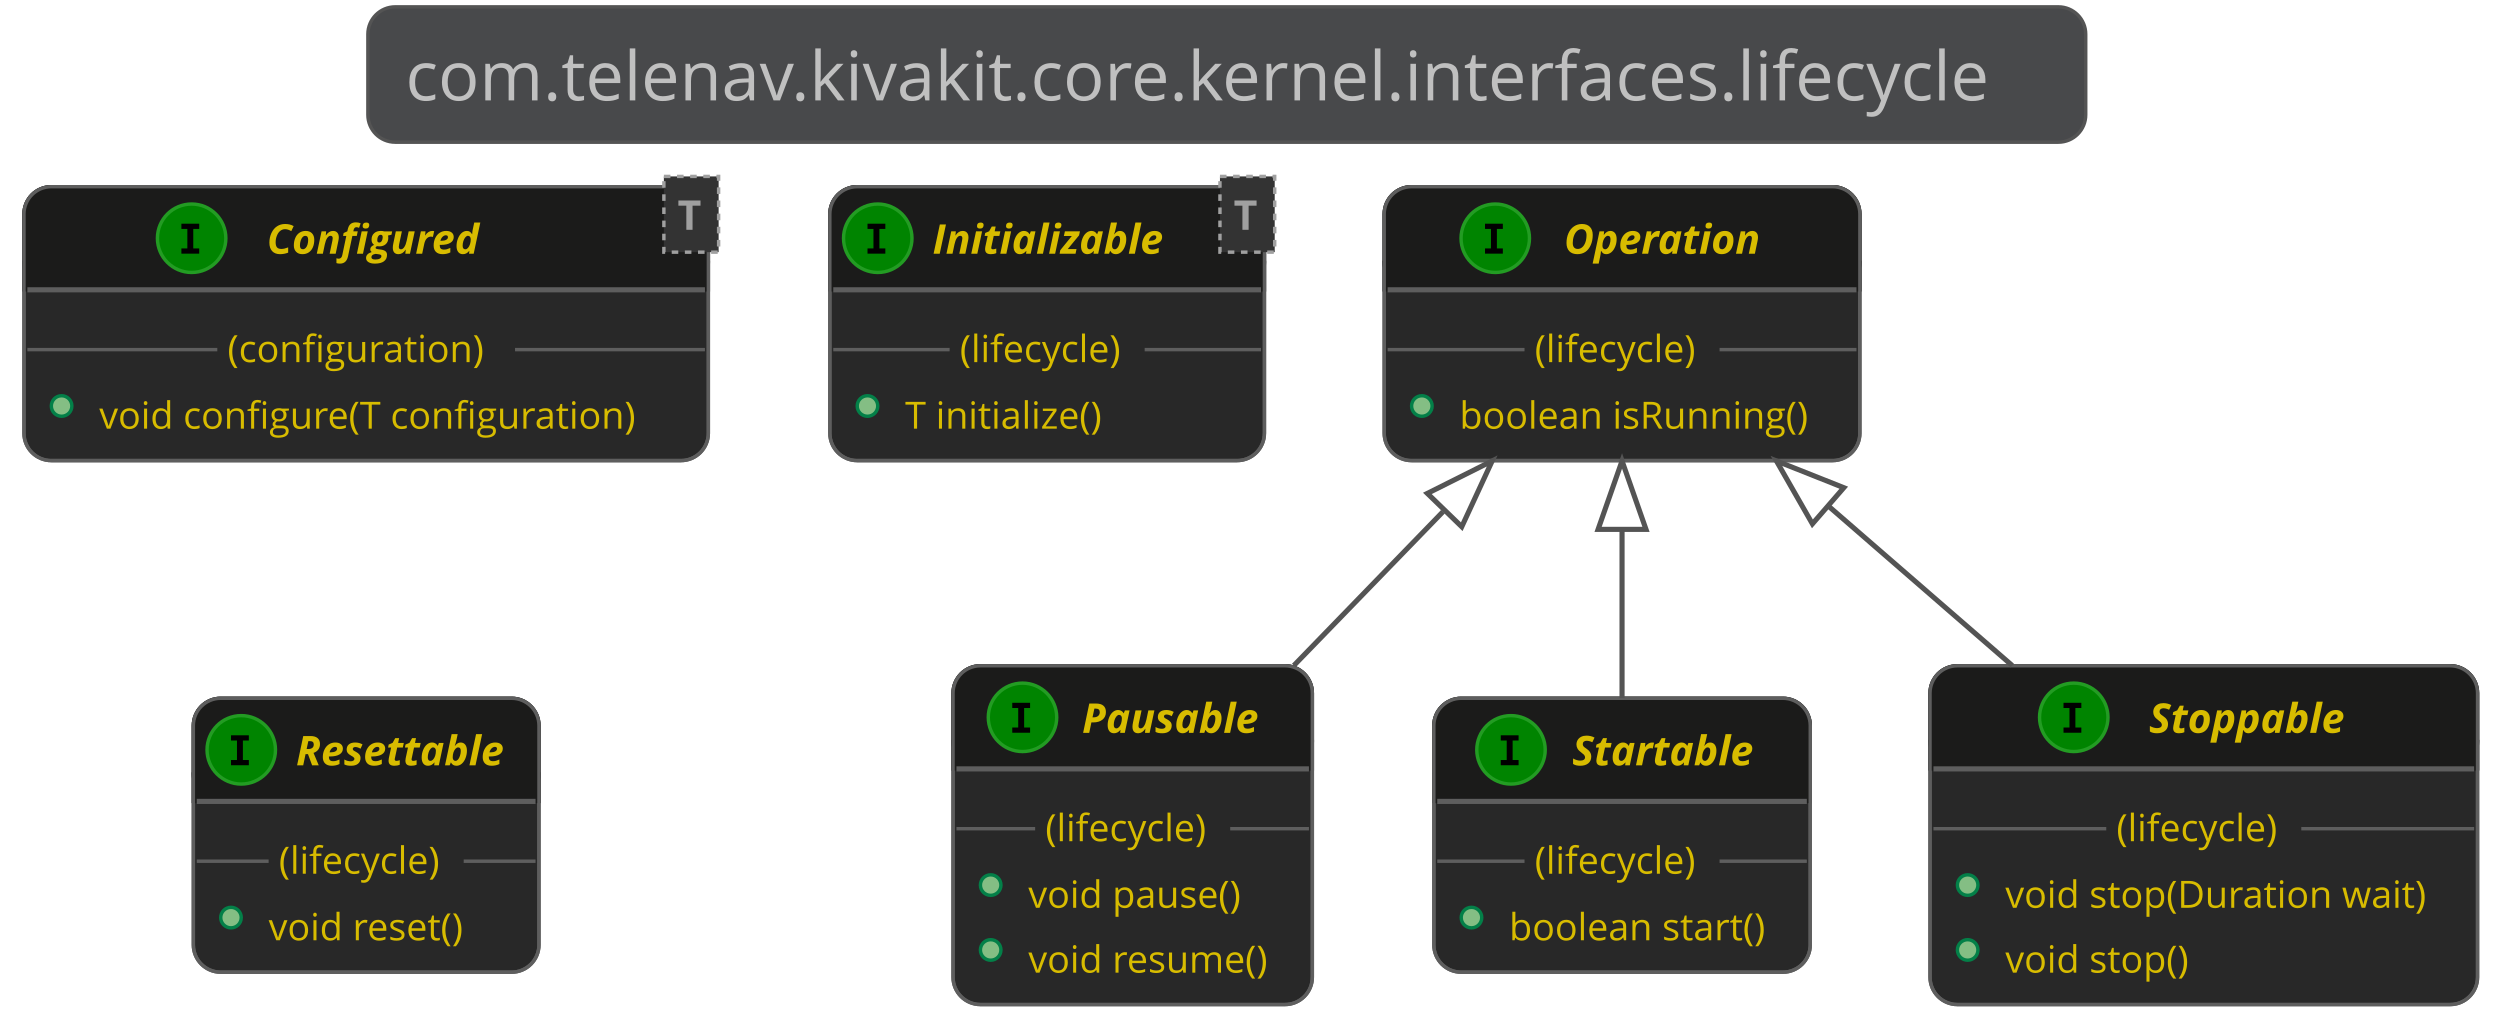
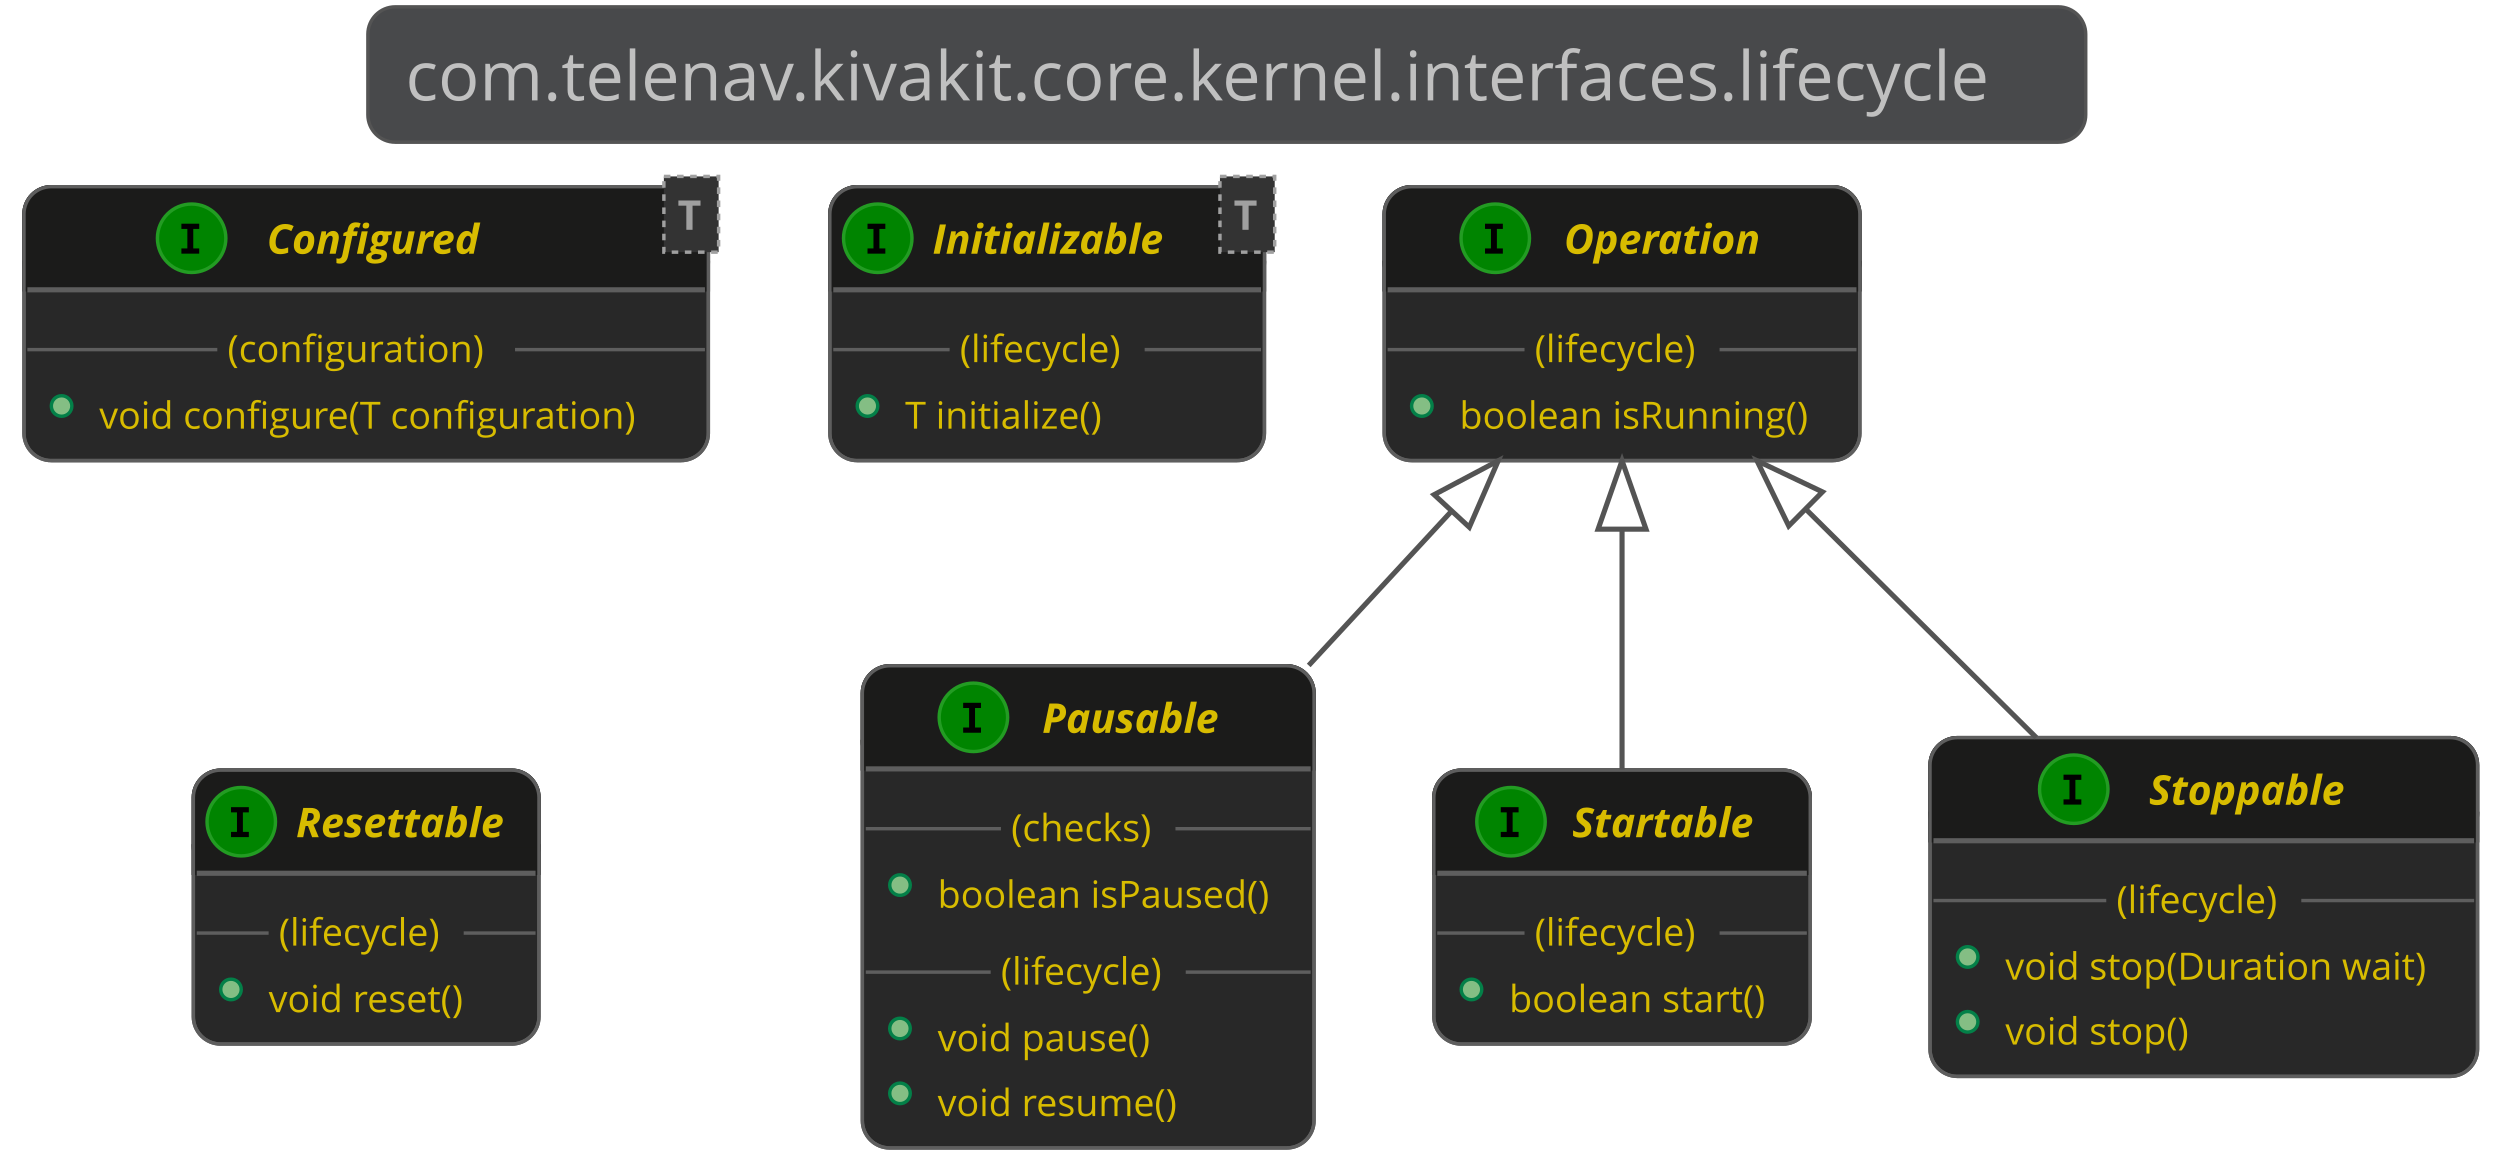
- <svg xmlns="http://www.w3.org/2000/svg" contentScriptType="application/ecmascript" contentStyleType="text/css" height="312.5px" preserveAspectRatio="none" style="width:761px;height:312px;background:#333333;" version="1.1" viewBox="0 0 761 312" width="761.458px" zoomAndPan="magnify">
+ <svg xmlns="http://www.w3.org/2000/svg" contentScriptType="application/ecmascript" contentStyleType="text/css" height="356.25px" preserveAspectRatio="none" style="width:761px;height:356px;background:#333333;" version="1.1" viewBox="0 0 761 356" width="761.458px" zoomAndPan="magnify">
  <defs />
  <g>
    <rect fill="#48494B" height="41.203" rx="8.333" ry="8.333" style="stroke:#545454;stroke-width:1.042;" width="522.917" x="111.979" y="2.083" />
    <text fill="#C0C0C0" font-family="Open Sans,Avenir,Nunito,Arial,Helvetica,SansSerif" font-size="20.833" lengthAdjust="spacing" textLength="500" x="123.438" y="30.558">com.telenav.kivakit.core.kernel.interfaces.lifecycle</text>
    <rect codeLine="6" fill="#282828" height="83.378" id="Configured" rx="8.333" ry="8.333" style="stroke:#5E5E5E;stroke-width:1.042;" width="208.333" x="7.292" y="56.828" />
    <rect fill="#1B1B1A" height="31.388" rx="8.333" ry="8.333" style="stroke:#1B1B1A;stroke-width:1.042;" width="208.333" x="7.292" y="56.828" />
    <rect fill="#1B1B1A" height="8.333" style="stroke:#1B1B1A;stroke-width:1.042;" width="208.333" x="7.292" y="79.883" />
    <rect codeLine="6" fill="none" height="83.378" id="Configured" rx="8.333" ry="8.333" style="stroke:#5E5E5E;stroke-width:1.042;" width="208.333" x="7.292" y="56.828" />
    <ellipse cx="58.333" cy="72.522" fill="#008400" rx="10.417" ry="10.417" style="stroke:#239C23;stroke-width:1.042;" />
    <path d="M55.217,69.684 L55.217,68.097 L60.642,68.097 L60.642,69.684 L58.83,69.684 L58.83,75.623 L60.642,75.623 L60.642,77.21 L55.217,77.21 L55.217,75.623 L57.029,75.623 L57.029,69.684 Z " fill="#000000" />
    <text fill="#D8BC00" font-family="Open Sans,Avenir,Nunito,Arial,Helvetica,SansSerif" font-size="12.5" font-style="italic" font-weight="bold" lengthAdjust="spacing" textLength="72.917" x="81.25" y="77.246">Configured</text>
    <rect fill="#333333" height="23.055" style="stroke:#A0A0A0;stroke-width:1.042;stroke-dasharray:2.0,2.0;" width="16.667" x="202.083" y="53.703" />
    <text fill="#A0A0A0" font-family="Open Sans,Avenir,Nunito,Arial,Helvetica,SansSerif" font-size="12.5" font-weight="bold" lengthAdjust="spacing" textLength="8.333" x="206.25" y="69.954">T</text>
    <line style="stroke:#5E5E5E;stroke-width:1.562;" x1="8.333" x2="214.583" y1="88.216" y2="88.216" />
    <ellipse cx="18.75" cy="123.586" fill="#84BE84" rx="3.125" ry="3.125" style="stroke:#038048;stroke-width:1.042;" />
    <text fill="#D8BC00" font-family="Open Sans,Avenir,Nunito,Arial,Helvetica,SansSerif" font-size="11.458" lengthAdjust="spacing" textLength="176.042" x="30.208" y="130.497">void configure(T configuration)</text>
    <line style="stroke:#5E5E5E;stroke-width:1.042;" x1="8.333" x2="66.146" y1="106.422" y2="106.422" />
    <text fill="#D8BC00" font-family="Open Sans,Avenir,Nunito,Arial,Helvetica,SansSerif" font-size="11.458" lengthAdjust="spacing" textLength="84.375" x="69.271" y="110.231">(configuration)</text>
    <line style="stroke:#5E5E5E;stroke-width:1.042;" x1="156.771" x2="214.583" y1="106.422" y2="106.422" />
    <rect codeLine="12" fill="#282828" height="83.378" id="Initializable" rx="8.333" ry="8.333" style="stroke:#5E5E5E;stroke-width:1.042;" width="132.292" x="252.604" y="56.828" />
    <rect fill="#1B1B1A" height="31.388" rx="8.333" ry="8.333" style="stroke:#1B1B1A;stroke-width:1.042;" width="132.292" x="252.604" y="56.828" />
    <rect fill="#1B1B1A" height="8.333" style="stroke:#1B1B1A;stroke-width:1.042;" width="132.292" x="252.604" y="79.883" />
    <rect codeLine="12" fill="none" height="83.378" id="Initializable" rx="8.333" ry="8.333" style="stroke:#5E5E5E;stroke-width:1.042;" width="132.292" x="252.604" y="56.828" />
    <ellipse cx="267.188" cy="72.522" fill="#008400" rx="10.417" ry="10.417" style="stroke:#239C23;stroke-width:1.042;" />
    <path d="M264.071,69.684 L264.071,68.097 L269.497,68.097 L269.497,69.684 L267.684,69.684 L267.684,75.623 L269.497,75.623 L269.497,77.21 L264.071,77.21 L264.071,75.623 L265.883,75.623 L265.883,69.684 Z " fill="#000000" />
    <text fill="#D8BC00" font-family="Open Sans,Avenir,Nunito,Arial,Helvetica,SansSerif" font-size="12.5" font-style="italic" font-weight="bold" lengthAdjust="spacing" textLength="76.042" x="283.854" y="77.246">Initializable</text>
    <rect fill="#333333" height="23.055" style="stroke:#A0A0A0;stroke-width:1.042;stroke-dasharray:2.0,2.0;" width="16.667" x="371.354" y="53.703" />
    <text fill="#A0A0A0" font-family="Open Sans,Avenir,Nunito,Arial,Helvetica,SansSerif" font-size="12.5" font-weight="bold" lengthAdjust="spacing" textLength="8.333" x="375.521" y="69.954">T</text>
    <line style="stroke:#5E5E5E;stroke-width:1.562;" x1="253.646" x2="383.854" y1="88.216" y2="88.216" />
    <ellipse cx="264.062" cy="123.586" fill="#84BE84" rx="3.125" ry="3.125" style="stroke:#038048;stroke-width:1.042;" />
    <text fill="#D8BC00" font-family="Open Sans,Avenir,Nunito,Arial,Helvetica,SansSerif" font-size="11.458" lengthAdjust="spacing" textLength="64.583" x="275.521" y="130.497">T initialize()</text>
    <line style="stroke:#5E5E5E;stroke-width:1.042;" x1="253.646" x2="289.062" y1="106.422" y2="106.422" />
    <text fill="#D8BC00" font-family="Open Sans,Avenir,Nunito,Arial,Helvetica,SansSerif" font-size="11.458" lengthAdjust="spacing" textLength="53.125" x="292.188" y="110.231">(lifecycle)</text>
    <line style="stroke:#5E5E5E;stroke-width:1.042;" x1="348.438" x2="383.854" y1="106.422" y2="106.422" />
-     <rect codeLine="47" fill="#282828" height="83.378" id="Operation" rx="8.333" ry="8.333" style="stroke:#5E5E5E;stroke-width:1.042;" width="144.792" x="421.354" y="56.828" />
+     <rect codeLine="49" fill="#282828" height="83.378" id="Operation" rx="8.333" ry="8.333" style="stroke:#5E5E5E;stroke-width:1.042;" width="144.792" x="421.354" y="56.828" />
    <rect fill="#1B1B1A" height="31.388" rx="8.333" ry="8.333" style="stroke:#1B1B1A;stroke-width:1.042;" width="144.792" x="421.354" y="56.828" />
    <rect fill="#1B1B1A" height="8.333" style="stroke:#1B1B1A;stroke-width:1.042;" width="144.792" x="421.354" y="79.883" />
-     <rect codeLine="47" fill="none" height="83.378" id="Operation" rx="8.333" ry="8.333" style="stroke:#5E5E5E;stroke-width:1.042;" width="144.792" x="421.354" y="56.828" />
+     <rect codeLine="49" fill="none" height="83.378" id="Operation" rx="8.333" ry="8.333" style="stroke:#5E5E5E;stroke-width:1.042;" width="144.792" x="421.354" y="56.828" />
    <ellipse cx="455.156" cy="72.522" fill="#008400" rx="10.417" ry="10.417" style="stroke:#239C23;stroke-width:1.042;" />
    <path d="M452.039,69.684 L452.039,68.097 L457.465,68.097 L457.465,69.684 L455.653,69.684 L455.653,75.623 L457.465,75.623 L457.465,77.21 L452.039,77.21 L452.039,75.623 L453.852,75.623 L453.852,69.684 Z " fill="#000000" />
    <text fill="#D8BC00" font-family="Open Sans,Avenir,Nunito,Arial,Helvetica,SansSerif" font-size="12.5" font-style="italic" font-weight="bold" lengthAdjust="spacing" textLength="64.583" x="476.094" y="77.246">Operation</text>
    <line style="stroke:#5E5E5E;stroke-width:1.562;" x1="422.396" x2="565.104" y1="88.216" y2="88.216" />
    <ellipse cx="432.812" cy="123.586" fill="#84BE84" rx="3.125" ry="3.125" style="stroke:#038048;stroke-width:1.042;" />
    <text fill="#D8BC00" font-family="Open Sans,Avenir,Nunito,Arial,Helvetica,SansSerif" font-size="11.458" lengthAdjust="spacing" textLength="112.5" x="444.271" y="130.497">boolean isRunning()</text>
    <line style="stroke:#5E5E5E;stroke-width:1.042;" x1="422.396" x2="464.062" y1="106.422" y2="106.422" />
    <text fill="#D8BC00" font-family="Open Sans,Avenir,Nunito,Arial,Helvetica,SansSerif" font-size="11.458" lengthAdjust="spacing" textLength="53.125" x="467.188" y="110.231">(lifecycle)</text>
    <line style="stroke:#5E5E5E;stroke-width:1.042;" x1="523.438" x2="565.104" y1="106.422" y2="106.422" />
-     <rect codeLine="26" fill="#282828" height="103.123" id="Pausable" rx="8.333" ry="8.333" style="stroke:#5E5E5E;stroke-width:1.042;" width="109.375" x="290.104" y="202.661" />
-     <rect fill="#1B1B1A" height="31.388" rx="8.333" ry="8.333" style="stroke:#1B1B1A;stroke-width:1.042;" width="109.375" x="290.104" y="202.661" />
-     <rect fill="#1B1B1A" height="8.333" style="stroke:#1B1B1A;stroke-width:1.042;" width="109.375" x="290.104" y="225.716" />
-     <rect codeLine="26" fill="none" height="103.123" id="Pausable" rx="8.333" ry="8.333" style="stroke:#5E5E5E;stroke-width:1.042;" width="109.375" x="290.104" y="202.661" />
-     <ellipse cx="311.25" cy="218.355" fill="#008400" rx="10.417" ry="10.417" style="stroke:#239C23;stroke-width:1.042;" />
-     <path d="M308.133,215.517 L308.133,213.93 L313.559,213.93 L313.559,215.517 L311.746,215.517 L311.746,221.456 L313.559,221.456 L313.559,223.043 L308.133,223.043 L308.133,221.456 L309.946,221.456 L309.946,215.517 Z " fill="#000000" />
-     <text fill="#D8BC00" font-family="Open Sans,Avenir,Nunito,Arial,Helvetica,SansSerif" font-size="12.5" font-style="italic" font-weight="bold" lengthAdjust="spacing" textLength="57.292" x="329.375" y="223.079">Pausable</text>
-     <line style="stroke:#5E5E5E;stroke-width:1.562;" x1="291.146" x2="398.438" y1="234.049" y2="234.049" />
-     <ellipse cx="301.562" cy="269.419" fill="#84BE84" rx="3.125" ry="3.125" style="stroke:#038048;stroke-width:1.042;" />
-     <text fill="#D8BC00" font-family="Open Sans,Avenir,Nunito,Arial,Helvetica,SansSerif" font-size="11.458" lengthAdjust="spacing" textLength="68.75" x="313.021" y="276.331">void pause()</text>
-     <ellipse cx="301.562" cy="289.164" fill="#84BE84" rx="3.125" ry="3.125" style="stroke:#038048;stroke-width:1.042;" />
-     <text fill="#D8BC00" font-family="Open Sans,Avenir,Nunito,Arial,Helvetica,SansSerif" font-size="11.458" lengthAdjust="spacing" textLength="77.083" x="313.021" y="296.075">void resume()</text>
-     <line style="stroke:#5E5E5E;stroke-width:1.042;" x1="291.146" x2="315.104" y1="252.255" y2="252.255" />
-     <text fill="#D8BC00" font-family="Open Sans,Avenir,Nunito,Arial,Helvetica,SansSerif" font-size="11.458" lengthAdjust="spacing" textLength="53.125" x="318.229" y="256.065">(lifecycle)</text>
-     <line style="stroke:#5E5E5E;stroke-width:1.042;" x1="374.479" x2="398.438" y1="252.255" y2="252.255" />
-     <rect codeLine="33" fill="#282828" height="83.378" id="Resettable" rx="8.333" ry="8.333" style="stroke:#5E5E5E;stroke-width:1.042;" width="105.208" x="58.854" y="212.557" />
-     <rect fill="#1B1B1A" height="31.388" rx="8.333" ry="8.333" style="stroke:#1B1B1A;stroke-width:1.042;" width="105.208" x="58.854" y="212.557" />
-     <rect fill="#1B1B1A" height="8.333" style="stroke:#1B1B1A;stroke-width:1.042;" width="105.208" x="58.854" y="235.612" />
-     <rect codeLine="33" fill="none" height="83.378" id="Resettable" rx="8.333" ry="8.333" style="stroke:#5E5E5E;stroke-width:1.042;" width="105.208" x="58.854" y="212.557" />
-     <ellipse cx="73.438" cy="228.251" fill="#008400" rx="10.417" ry="10.417" style="stroke:#239C23;stroke-width:1.042;" />
-     <path d="M70.321,225.413 L70.321,223.826 L75.747,223.826 L75.747,225.413 L73.934,225.413 L73.934,231.352 L75.747,231.352 L75.747,232.939 L70.321,232.939 L70.321,231.352 L72.133,231.352 L72.133,225.413 Z " fill="#000000" />
-     <text fill="#D8BC00" font-family="Open Sans,Avenir,Nunito,Arial,Helvetica,SansSerif" font-size="12.5" font-style="italic" font-weight="bold" lengthAdjust="spacing" textLength="67.708" x="90.104" y="232.975">Resettable</text>
-     <line style="stroke:#5E5E5E;stroke-width:1.562;" x1="59.896" x2="163.021" y1="243.945" y2="243.945" />
-     <ellipse cx="70.312" cy="279.315" fill="#84BE84" rx="3.125" ry="3.125" style="stroke:#038048;stroke-width:1.042;" />
-     <text fill="#D8BC00" font-family="Open Sans,Avenir,Nunito,Arial,Helvetica,SansSerif" font-size="11.458" lengthAdjust="spacing" textLength="63.542" x="81.771" y="286.226">void reset()</text>
-     <line style="stroke:#5E5E5E;stroke-width:1.042;" x1="59.896" x2="81.771" y1="262.151" y2="262.151" />
-     <text fill="#D8BC00" font-family="Open Sans,Avenir,Nunito,Arial,Helvetica,SansSerif" font-size="11.458" lengthAdjust="spacing" textLength="53.125" x="84.896" y="265.961">(lifecycle)</text>
-     <line style="stroke:#5E5E5E;stroke-width:1.042;" x1="141.146" x2="163.021" y1="262.151" y2="262.151" />
-     <rect codeLine="41" fill="#282828" height="83.378" id="Startable" rx="8.333" ry="8.333" style="stroke:#5E5E5E;stroke-width:1.042;" width="114.583" x="436.458" y="212.557" />
-     <rect fill="#1B1B1A" height="31.388" rx="8.333" ry="8.333" style="stroke:#1B1B1A;stroke-width:1.042;" width="114.583" x="436.458" y="212.557" />
-     <rect fill="#1B1B1A" height="8.333" style="stroke:#1B1B1A;stroke-width:1.042;" width="114.583" x="436.458" y="235.612" />
-     <rect codeLine="41" fill="none" height="83.378" id="Startable" rx="8.333" ry="8.333" style="stroke:#5E5E5E;stroke-width:1.042;" width="114.583" x="436.458" y="212.557" />
-     <ellipse cx="459.948" cy="228.251" fill="#008400" rx="10.417" ry="10.417" style="stroke:#239C23;stroke-width:1.042;" />
-     <path d="M456.831,225.413 L456.831,223.826 L462.257,223.826 L462.257,225.413 L460.444,225.413 L460.444,231.352 L462.257,231.352 L462.257,232.939 L456.831,232.939 L456.831,231.352 L458.644,231.352 L458.644,225.413 Z " fill="#000000" />
-     <text fill="#D8BC00" font-family="Open Sans,Avenir,Nunito,Arial,Helvetica,SansSerif" font-size="12.5" font-style="italic" font-weight="bold" lengthAdjust="spacing" textLength="57.292" x="478.594" y="232.975">Startable</text>
-     <line style="stroke:#5E5E5E;stroke-width:1.562;" x1="437.5" x2="550" y1="243.945" y2="243.945" />
-     <ellipse cx="447.917" cy="279.315" fill="#84BE84" rx="3.125" ry="3.125" style="stroke:#038048;stroke-width:1.042;" />
-     <text fill="#D8BC00" font-family="Open Sans,Avenir,Nunito,Arial,Helvetica,SansSerif" font-size="11.458" lengthAdjust="spacing" textLength="82.292" x="459.375" y="286.226">boolean start()</text>
-     <line style="stroke:#5E5E5E;stroke-width:1.042;" x1="437.5" x2="464.062" y1="262.151" y2="262.151" />
-     <text fill="#D8BC00" font-family="Open Sans,Avenir,Nunito,Arial,Helvetica,SansSerif" font-size="11.458" lengthAdjust="spacing" textLength="53.125" x="467.188" y="265.961">(lifecycle)</text>
-     <line style="stroke:#5E5E5E;stroke-width:1.042;" x1="523.438" x2="550" y1="262.151" y2="262.151" />
-     <rect codeLine="49" fill="#282828" height="103.123" id="Stoppable" rx="8.333" ry="8.333" style="stroke:#5E5E5E;stroke-width:1.042;" width="166.667" x="587.5" y="202.661" />
-     <rect fill="#1B1B1A" height="31.388" rx="8.333" ry="8.333" style="stroke:#1B1B1A;stroke-width:1.042;" width="166.667" x="587.5" y="202.661" />
-     <rect fill="#1B1B1A" height="8.333" style="stroke:#1B1B1A;stroke-width:1.042;" width="166.667" x="587.5" y="225.716" />
-     <rect codeLine="49" fill="none" height="103.123" id="Stoppable" rx="8.333" ry="8.333" style="stroke:#5E5E5E;stroke-width:1.042;" width="166.667" x="587.5" y="202.661" />
-     <ellipse cx="631.25" cy="218.355" fill="#008400" rx="10.417" ry="10.417" style="stroke:#239C23;stroke-width:1.042;" />
-     <path d="M628.133,215.517 L628.133,213.93 L633.559,213.93 L633.559,215.517 L631.746,215.517 L631.746,221.456 L633.559,221.456 L633.559,223.043 L628.133,223.043 L628.133,221.456 L629.946,221.456 L629.946,215.517 Z " fill="#000000" />
-     <text fill="#D8BC00" font-family="Open Sans,Avenir,Nunito,Arial,Helvetica,SansSerif" font-size="12.5" font-style="italic" font-weight="bold" lengthAdjust="spacing" textLength="64.583" x="654.167" y="223.079">Stoppable</text>
-     <line style="stroke:#5E5E5E;stroke-width:1.562;" x1="588.542" x2="753.125" y1="234.049" y2="234.049" />
-     <ellipse cx="598.958" cy="269.419" fill="#84BE84" rx="3.125" ry="3.125" style="stroke:#038048;stroke-width:1.042;" />
-     <text fill="#D8BC00" font-family="Open Sans,Avenir,Nunito,Arial,Helvetica,SansSerif" font-size="11.458" lengthAdjust="spacing" textLength="134.375" x="610.417" y="276.331">void stop(Duration wait)</text>
-     <ellipse cx="598.958" cy="289.164" fill="#84BE84" rx="3.125" ry="3.125" style="stroke:#038048;stroke-width:1.042;" />
-     <text fill="#D8BC00" font-family="Open Sans,Avenir,Nunito,Arial,Helvetica,SansSerif" font-size="11.458" lengthAdjust="spacing" textLength="60.417" x="610.417" y="296.075">void stop()</text>
-     <line style="stroke:#5E5E5E;stroke-width:1.042;" x1="588.542" x2="641.146" y1="252.255" y2="252.255" />
-     <text fill="#D8BC00" font-family="Open Sans,Avenir,Nunito,Arial,Helvetica,SansSerif" font-size="11.458" lengthAdjust="spacing" textLength="53.125" x="644.271" y="256.065">(lifecycle)</text>
-     <line style="stroke:#5E5E5E;stroke-width:1.042;" x1="700.521" x2="753.125" y1="252.255" y2="252.255" />
-     <path codeLine="25" d="M439.26,155.744 C424.385,171.078 408.375,187.599 393.833,202.599 " fill="none" id="Operation-backto-Pausable" style="stroke:#545454;stroke-width:1.562;" />
-     <polygon fill="none" points="434.49,150.192,454.219,140.307,444.958,160.338,434.49,150.192" style="stroke:#545454;stroke-width:1.562;" />
-     <path codeLine="40" d="M493.75,161.297 C493.75,178.526 493.75,196.807 493.75,212.484 " fill="none" id="Operation-backto-Startable" style="stroke:#545454;stroke-width:1.562;" />
-     <polygon fill="none" points="486.458,161.14,493.75,140.307,501.042,161.14,486.458,161.14" style="stroke:#545454;stroke-width:1.562;" />
-     <path codeLine="48" d="M556.583,154.057 C574.802,169.859 594.604,187.047 612.531,202.599 " fill="none" id="Operation-backto-Stoppable" style="stroke:#545454;stroke-width:1.562;" />
-     <polygon fill="none" points="551.698,159.463,540.74,140.307,561.25,148.453,551.698,159.463" style="stroke:#545454;stroke-width:1.562;" />
+     <rect codeLine="26" fill="#282828" height="146.779" id="Pausable" rx="8.333" ry="8.333" style="stroke:#5E5E5E;stroke-width:1.042;" width="137.5" x="262.5" y="202.661" />
+     <rect fill="#1B1B1A" height="31.388" rx="8.333" ry="8.333" style="stroke:#1B1B1A;stroke-width:1.042;" width="137.5" x="262.5" y="202.661" />
+     <rect fill="#1B1B1A" height="8.333" style="stroke:#1B1B1A;stroke-width:1.042;" width="137.5" x="262.5" y="225.716" />
+     <rect codeLine="26" fill="none" height="146.779" id="Pausable" rx="8.333" ry="8.333" style="stroke:#5E5E5E;stroke-width:1.042;" width="137.5" x="262.5" y="202.661" />
+     <ellipse cx="296.302" cy="218.355" fill="#008400" rx="10.417" ry="10.417" style="stroke:#239C23;stroke-width:1.042;" />
+     <path d="M293.185,215.517 L293.185,213.93 L298.611,213.93 L298.611,215.517 L296.798,215.517 L296.798,221.456 L298.611,221.456 L298.611,223.043 L293.185,223.043 L293.185,221.456 L294.998,221.456 L294.998,215.517 Z " fill="#000000" />
+     <text fill="#D8BC00" font-family="Open Sans,Avenir,Nunito,Arial,Helvetica,SansSerif" font-size="12.5" font-style="italic" font-weight="bold" lengthAdjust="spacing" textLength="57.292" x="317.24" y="223.079">Pausable</text>
+     <line style="stroke:#5E5E5E;stroke-width:1.562;" x1="263.542" x2="398.958" y1="234.049" y2="234.049" />
+     <ellipse cx="273.958" cy="269.419" fill="#84BE84" rx="3.125" ry="3.125" style="stroke:#038048;stroke-width:1.042;" />
+     <text fill="#D8BC00" font-family="Open Sans,Avenir,Nunito,Arial,Helvetica,SansSerif" font-size="11.458" lengthAdjust="spacing" textLength="105.208" x="285.417" y="276.331">boolean isPaused()</text>
+     <line style="stroke:#5E5E5E;stroke-width:1.042;" x1="263.542" x2="304.688" y1="252.255" y2="252.255" />
+     <text fill="#D8BC00" font-family="Open Sans,Avenir,Nunito,Arial,Helvetica,SansSerif" font-size="11.458" lengthAdjust="spacing" textLength="46.875" x="307.812" y="256.065">(checks)</text>
+     <line style="stroke:#5E5E5E;stroke-width:1.042;" x1="357.812" x2="398.958" y1="252.255" y2="252.255" />
+     <ellipse cx="273.958" cy="313.076" fill="#84BE84" rx="3.125" ry="3.125" style="stroke:#038048;stroke-width:1.042;" />
+     <text fill="#D8BC00" font-family="Open Sans,Avenir,Nunito,Arial,Helvetica,SansSerif" font-size="11.458" lengthAdjust="spacing" textLength="68.75" x="285.417" y="319.987">void pause()</text>
+     <ellipse cx="273.958" cy="332.821" fill="#84BE84" rx="3.125" ry="3.125" style="stroke:#038048;stroke-width:1.042;" />
+     <text fill="#D8BC00" font-family="Open Sans,Avenir,Nunito,Arial,Helvetica,SansSerif" font-size="11.458" lengthAdjust="spacing" textLength="77.083" x="285.417" y="339.732">void resume()</text>
+     <line style="stroke:#5E5E5E;stroke-width:1.042;" x1="263.542" x2="301.562" y1="295.912" y2="295.912" />
+     <text fill="#D8BC00" font-family="Open Sans,Avenir,Nunito,Arial,Helvetica,SansSerif" font-size="11.458" lengthAdjust="spacing" textLength="53.125" x="304.688" y="299.721">(lifecycle)</text>
+     <line style="stroke:#5E5E5E;stroke-width:1.042;" x1="360.938" x2="398.958" y1="295.912" y2="295.912" />
+     <rect codeLine="35" fill="#282828" height="83.378" id="Resettable" rx="8.333" ry="8.333" style="stroke:#5E5E5E;stroke-width:1.042;" width="105.208" x="58.854" y="234.432" />
+     <rect fill="#1B1B1A" height="31.388" rx="8.333" ry="8.333" style="stroke:#1B1B1A;stroke-width:1.042;" width="105.208" x="58.854" y="234.432" />
+     <rect fill="#1B1B1A" height="8.333" style="stroke:#1B1B1A;stroke-width:1.042;" width="105.208" x="58.854" y="257.487" />
+     <rect codeLine="35" fill="none" height="83.378" id="Resettable" rx="8.333" ry="8.333" style="stroke:#5E5E5E;stroke-width:1.042;" width="105.208" x="58.854" y="234.432" />
+     <ellipse cx="73.438" cy="250.126" fill="#008400" rx="10.417" ry="10.417" style="stroke:#239C23;stroke-width:1.042;" />
+     <path d="M70.321,247.288 L70.321,245.701 L75.747,245.701 L75.747,247.288 L73.934,247.288 L73.934,253.227 L75.747,253.227 L75.747,254.814 L70.321,254.814 L70.321,253.227 L72.133,253.227 L72.133,247.288 Z " fill="#000000" />
+     <text fill="#D8BC00" font-family="Open Sans,Avenir,Nunito,Arial,Helvetica,SansSerif" font-size="12.5" font-style="italic" font-weight="bold" lengthAdjust="spacing" textLength="67.708" x="90.104" y="254.85">Resettable</text>
+     <line style="stroke:#5E5E5E;stroke-width:1.562;" x1="59.896" x2="163.021" y1="265.82" y2="265.82" />
+     <ellipse cx="70.312" cy="301.19" fill="#84BE84" rx="3.125" ry="3.125" style="stroke:#038048;stroke-width:1.042;" />
+     <text fill="#D8BC00" font-family="Open Sans,Avenir,Nunito,Arial,Helvetica,SansSerif" font-size="11.458" lengthAdjust="spacing" textLength="63.542" x="81.771" y="308.101">void reset()</text>
+     <line style="stroke:#5E5E5E;stroke-width:1.042;" x1="59.896" x2="81.771" y1="284.026" y2="284.026" />
+     <text fill="#D8BC00" font-family="Open Sans,Avenir,Nunito,Arial,Helvetica,SansSerif" font-size="11.458" lengthAdjust="spacing" textLength="53.125" x="84.896" y="287.836">(lifecycle)</text>
+     <line style="stroke:#5E5E5E;stroke-width:1.042;" x1="141.146" x2="163.021" y1="284.026" y2="284.026" />
+     <rect codeLine="43" fill="#282828" height="83.378" id="Startable" rx="8.333" ry="8.333" style="stroke:#5E5E5E;stroke-width:1.042;" width="114.583" x="436.458" y="234.432" />
+     <rect fill="#1B1B1A" height="31.388" rx="8.333" ry="8.333" style="stroke:#1B1B1A;stroke-width:1.042;" width="114.583" x="436.458" y="234.432" />
+     <rect fill="#1B1B1A" height="8.333" style="stroke:#1B1B1A;stroke-width:1.042;" width="114.583" x="436.458" y="257.487" />
+     <rect codeLine="43" fill="none" height="83.378" id="Startable" rx="8.333" ry="8.333" style="stroke:#5E5E5E;stroke-width:1.042;" width="114.583" x="436.458" y="234.432" />
+     <ellipse cx="459.948" cy="250.126" fill="#008400" rx="10.417" ry="10.417" style="stroke:#239C23;stroke-width:1.042;" />
+     <path d="M456.831,247.288 L456.831,245.701 L462.257,245.701 L462.257,247.288 L460.444,247.288 L460.444,253.227 L462.257,253.227 L462.257,254.814 L456.831,254.814 L456.831,253.227 L458.644,253.227 L458.644,247.288 Z " fill="#000000" />
+     <text fill="#D8BC00" font-family="Open Sans,Avenir,Nunito,Arial,Helvetica,SansSerif" font-size="12.5" font-style="italic" font-weight="bold" lengthAdjust="spacing" textLength="57.292" x="478.594" y="254.85">Startable</text>
+     <line style="stroke:#5E5E5E;stroke-width:1.562;" x1="437.5" x2="550" y1="265.82" y2="265.82" />
+     <ellipse cx="447.917" cy="301.19" fill="#84BE84" rx="3.125" ry="3.125" style="stroke:#038048;stroke-width:1.042;" />
+     <text fill="#D8BC00" font-family="Open Sans,Avenir,Nunito,Arial,Helvetica,SansSerif" font-size="11.458" lengthAdjust="spacing" textLength="82.292" x="459.375" y="308.101">boolean start()</text>
+     <line style="stroke:#5E5E5E;stroke-width:1.042;" x1="437.5" x2="464.062" y1="284.026" y2="284.026" />
+     <text fill="#D8BC00" font-family="Open Sans,Avenir,Nunito,Arial,Helvetica,SansSerif" font-size="11.458" lengthAdjust="spacing" textLength="53.125" x="467.188" y="287.836">(lifecycle)</text>
+     <line style="stroke:#5E5E5E;stroke-width:1.042;" x1="523.438" x2="550" y1="284.026" y2="284.026" />
+     <rect codeLine="51" fill="#282828" height="103.123" id="Stoppable" rx="8.333" ry="8.333" style="stroke:#5E5E5E;stroke-width:1.042;" width="166.667" x="587.5" y="224.536" />
+     <rect fill="#1B1B1A" height="31.388" rx="8.333" ry="8.333" style="stroke:#1B1B1A;stroke-width:1.042;" width="166.667" x="587.5" y="224.536" />
+     <rect fill="#1B1B1A" height="8.333" style="stroke:#1B1B1A;stroke-width:1.042;" width="166.667" x="587.5" y="247.591" />
+     <rect codeLine="51" fill="none" height="103.123" id="Stoppable" rx="8.333" ry="8.333" style="stroke:#5E5E5E;stroke-width:1.042;" width="166.667" x="587.5" y="224.536" />
+     <ellipse cx="631.25" cy="240.23" fill="#008400" rx="10.417" ry="10.417" style="stroke:#239C23;stroke-width:1.042;" />
+     <path d="M628.133,237.392 L628.133,235.805 L633.559,235.805 L633.559,237.392 L631.746,237.392 L631.746,243.331 L633.559,243.331 L633.559,244.918 L628.133,244.918 L628.133,243.331 L629.946,243.331 L629.946,237.392 Z " fill="#000000" />
+     <text fill="#D8BC00" font-family="Open Sans,Avenir,Nunito,Arial,Helvetica,SansSerif" font-size="12.5" font-style="italic" font-weight="bold" lengthAdjust="spacing" textLength="64.583" x="654.167" y="244.954">Stoppable</text>
+     <line style="stroke:#5E5E5E;stroke-width:1.562;" x1="588.542" x2="753.125" y1="255.924" y2="255.924" />
+     <ellipse cx="598.958" cy="291.294" fill="#84BE84" rx="3.125" ry="3.125" style="stroke:#038048;stroke-width:1.042;" />
+     <text fill="#D8BC00" font-family="Open Sans,Avenir,Nunito,Arial,Helvetica,SansSerif" font-size="11.458" lengthAdjust="spacing" textLength="134.375" x="610.417" y="298.206">void stop(Duration wait)</text>
+     <ellipse cx="598.958" cy="311.039" fill="#84BE84" rx="3.125" ry="3.125" style="stroke:#038048;stroke-width:1.042;" />
+     <text fill="#D8BC00" font-family="Open Sans,Avenir,Nunito,Arial,Helvetica,SansSerif" font-size="11.458" lengthAdjust="spacing" textLength="60.417" x="610.417" y="317.95">void stop()</text>
+     <line style="stroke:#5E5E5E;stroke-width:1.042;" x1="588.542" x2="641.146" y1="274.13" y2="274.13" />
+     <text fill="#D8BC00" font-family="Open Sans,Avenir,Nunito,Arial,Helvetica,SansSerif" font-size="11.458" lengthAdjust="spacing" textLength="53.125" x="644.271" y="277.94">(lifecycle)</text>
+     <line style="stroke:#5E5E5E;stroke-width:1.042;" x1="700.521" x2="753.125" y1="274.13" y2="274.13" />
+     <path codeLine="25" d="M441.698,155.755 C427.917,170.651 412.833,186.932 398.375,202.557 " fill="none" id="Operation-backto-Pausable" style="stroke:#545454;stroke-width:1.562;" />
+     <polygon fill="none" points="436.552,150.578,456.062,140.244,447.26,160.484,436.552,150.578" style="stroke:#545454;stroke-width:1.562;" />
+     <path codeLine="42" d="M493.75,161.401 C493.75,185.567 493.75,212.619 493.75,234.265 " fill="none" id="Operation-backto-Startable" style="stroke:#545454;stroke-width:1.562;" />
+     <polygon fill="none" points="486.458,161.078,493.75,140.244,501.042,161.078,486.458,161.078" style="stroke:#545454;stroke-width:1.562;" />
+     <path codeLine="50" d="M549.76,155.057 C572.219,177.317 597.927,202.786 619.854,224.526 " fill="none" id="Operation-backto-Stoppable" style="stroke:#545454;stroke-width:1.562;" />
+     <polygon fill="none" points="544.49,160.088,534.823,140.244,554.75,149.734,544.49,160.088" style="stroke:#545454;stroke-width:1.562;" />
  </g>
</svg>
